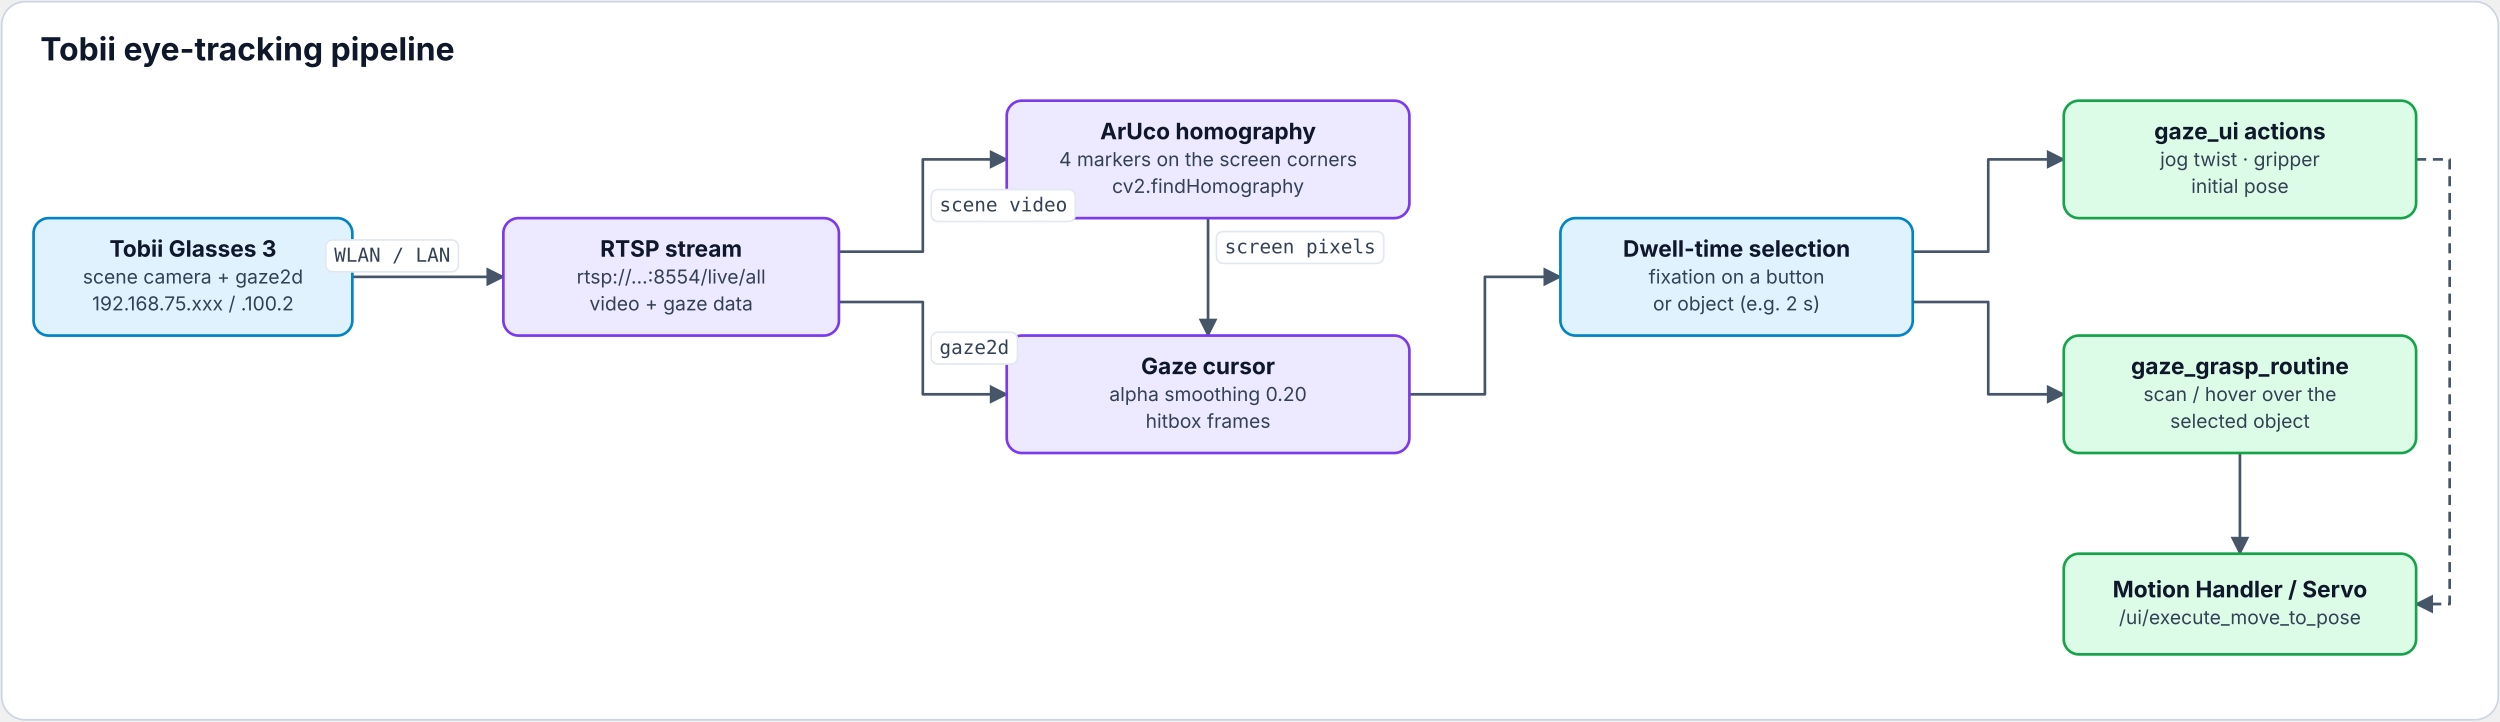
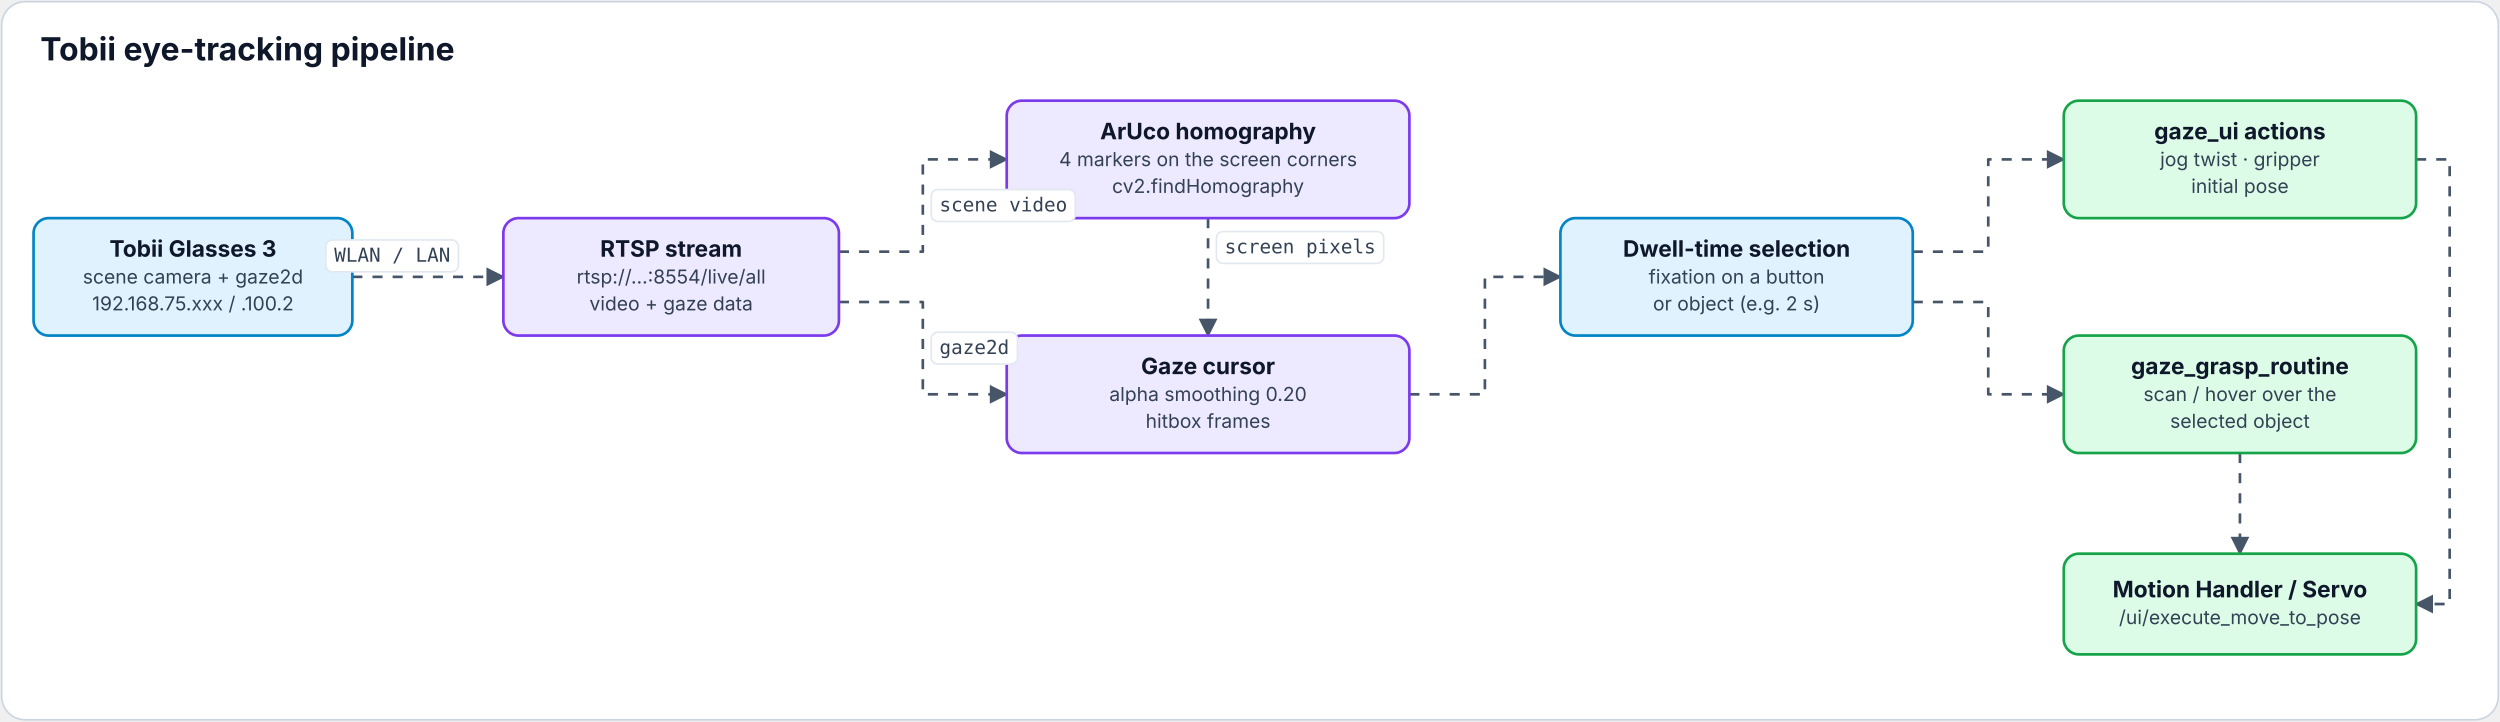
<svg xmlns="http://www.w3.org/2000/svg" viewBox="0 0 1490 430" width="1490" height="430" role="img" aria-label="Tobii eye-tracking pipeline">
  <defs>
    <marker id="a" viewBox="0 0 10 10" refX="9" refY="5" markerWidth="7" markerHeight="7" orient="auto-start-reverse">
      <path d="M0,0 L10,5 L0,10 z" fill="#475569" />
    </marker>
  </defs>
  <rect x="1" y="1" width="1488" height="428" rx="14" fill="#ffffff" stroke="#cbd5e1" />
  <text x="24" y="36" font-family="Inter, Segoe UI, Helvetica, Arial, sans-serif" font-size="19" font-weight="700" fill="#0f172a">Tobii eye-tracking pipeline</text>
  <path d="M210.0,165.0 L257.5,165.0 L300.0,165.0" fill="none" stroke="#475569" stroke-width="1.6" stroke-linejoin="round" marker-end="url(#a)" />
  <path d="M500.0,150.0 L550.0,150.0 L550.0,95.0 L600.0,95.0" fill="none" stroke="#475569" stroke-width="1.6" stroke-linejoin="round" marker-end="url(#a)" />
  <path d="M500.0,180.0 L550.0,180.0 L550.0,235.0 L600.0,235.0" fill="none" stroke="#475569" stroke-width="1.6" stroke-linejoin="round" marker-end="url(#a)" />
  <path d="M720.0,130.0 L720.0,165.0 L720.0,200.0" fill="none" stroke="#475569" stroke-width="1.6" stroke-linejoin="round" marker-end="url(#a)" />
  <path d="M840.0,235.0 L885.0,235.0 L885.0,165.0 L930.0,165.0" fill="none" stroke="#475569" stroke-width="1.6" stroke-linejoin="round" marker-end="url(#a)" />
  <path d="M1140.0,150.0 L1185.0,150.0 L1185.0,95.0 L1230.0,95.0" fill="none" stroke="#475569" stroke-width="1.6" stroke-linejoin="round" marker-end="url(#a)" />
  <path d="M1140.0,180.0 L1185.0,180.0 L1185.0,235.0 L1230.0,235.0" fill="none" stroke="#475569" stroke-width="1.6" stroke-linejoin="round" marker-end="url(#a)" />
  <path d="M1440.0,95.0 L1460.0,95.0 L1460.0,360.0 L1440.0,360.0" fill="none" stroke="#475569" stroke-width="1.6" stroke-linejoin="round" stroke-dasharray="6 4" marker-end="url(#a)" />
  <path d="M1335.0,270.0 L1335.0,297.5 L1335.0,330.0" fill="none" stroke="#475569" stroke-width="1.6" stroke-linejoin="round" marker-end="url(#a)" />
-   <rect x="20" y="130" width="190" height="70" rx="9" fill="#e0f2fe" stroke="#0284c7" stroke-width="1.6" />
-   <text x="115.0" y="153.0" font-family="Inter, Segoe UI, Helvetica, Arial, sans-serif" font-size="13.5" font-weight="700" text-anchor="middle" fill="#0f172a">Tobii Glasses 3</text>
-   <text x="115.0" y="169.0" font-family="Inter, Segoe UI, Helvetica, Arial, sans-serif" font-size="11.5" text-anchor="middle" fill="#334155">scene camera + gaze2d</text>
-   <text x="115.0" y="185.0" font-family="Inter, Segoe UI, Helvetica, Arial, sans-serif" font-size="11.5" text-anchor="middle" fill="#334155">192.168.75.xxx / .100.2</text>
-   <rect x="300" y="130" width="200" height="70" rx="9" fill="#ede9fe" stroke="#7c3aed" stroke-width="1.6" />
-   <text x="400.0" y="153.0" font-family="Inter, Segoe UI, Helvetica, Arial, sans-serif" font-size="13.5" font-weight="700" text-anchor="middle" fill="#0f172a">RTSP stream</text>
-   <text x="400.0" y="169.0" font-family="Inter, Segoe UI, Helvetica, Arial, sans-serif" font-size="11.5" text-anchor="middle" fill="#334155">rtsp://…:8554/live/all</text>
-   <text x="400.0" y="185.0" font-family="Inter, Segoe UI, Helvetica, Arial, sans-serif" font-size="11.5" text-anchor="middle" fill="#334155">video + gaze data</text>
-   <rect x="600" y="60" width="240" height="70" rx="9" fill="#ede9fe" stroke="#7c3aed" stroke-width="1.6" />
-   <text x="720.0" y="83.0" font-family="Inter, Segoe UI, Helvetica, Arial, sans-serif" font-size="13.5" font-weight="700" text-anchor="middle" fill="#0f172a">ArUco homography</text>
-   <text x="720.0" y="99.0" font-family="Inter, Segoe UI, Helvetica, Arial, sans-serif" font-size="11.5" text-anchor="middle" fill="#334155">4 markers on the screen corners</text>
-   <text x="720.0" y="115.0" font-family="Inter, Segoe UI, Helvetica, Arial, sans-serif" font-size="11.5" text-anchor="middle" fill="#334155">cv2.findHomography</text>
-   <rect x="600" y="200" width="240" height="70" rx="9" fill="#ede9fe" stroke="#7c3aed" stroke-width="1.6" />
-   <text x="720.0" y="223.0" font-family="Inter, Segoe UI, Helvetica, Arial, sans-serif" font-size="13.5" font-weight="700" text-anchor="middle" fill="#0f172a">Gaze cursor</text>
-   <text x="720.0" y="239.0" font-family="Inter, Segoe UI, Helvetica, Arial, sans-serif" font-size="11.5" text-anchor="middle" fill="#334155">alpha smoothing 0.20</text>
-   <text x="720.0" y="255.0" font-family="Inter, Segoe UI, Helvetica, Arial, sans-serif" font-size="11.5" text-anchor="middle" fill="#334155">hitbox frames</text>
-   <rect x="930" y="130" width="210" height="70" rx="9" fill="#e0f2fe" stroke="#0284c7" stroke-width="1.6" />
-   <text x="1035.0" y="153.0" font-family="Inter, Segoe UI, Helvetica, Arial, sans-serif" font-size="13.5" font-weight="700" text-anchor="middle" fill="#0f172a">Dwell-time selection</text>
-   <text x="1035.0" y="169.0" font-family="Inter, Segoe UI, Helvetica, Arial, sans-serif" font-size="11.5" text-anchor="middle" fill="#334155">fixation on a button</text>
-   <text x="1035.0" y="185.0" font-family="Inter, Segoe UI, Helvetica, Arial, sans-serif" font-size="11.5" text-anchor="middle" fill="#334155">or object (e.g. 2 s)</text>
-   <rect x="1230" y="60" width="210" height="70" rx="9" fill="#dcfce7" stroke="#16a34a" stroke-width="1.6" />
-   <text x="1335.0" y="83.0" font-family="Inter, Segoe UI, Helvetica, Arial, sans-serif" font-size="13.5" font-weight="700" text-anchor="middle" fill="#0f172a">gaze_ui actions</text>
-   <text x="1335.0" y="99.0" font-family="Inter, Segoe UI, Helvetica, Arial, sans-serif" font-size="11.5" text-anchor="middle" fill="#334155">jog twist · gripper</text>
-   <text x="1335.0" y="115.0" font-family="Inter, Segoe UI, Helvetica, Arial, sans-serif" font-size="11.5" text-anchor="middle" fill="#334155">initial pose</text>
-   <rect x="1230" y="200" width="210" height="70" rx="9" fill="#dcfce7" stroke="#16a34a" stroke-width="1.6" />
-   <text x="1335.0" y="223.0" font-family="Inter, Segoe UI, Helvetica, Arial, sans-serif" font-size="13.5" font-weight="700" text-anchor="middle" fill="#0f172a">gaze_grasp_routine</text>
-   <text x="1335.0" y="239.0" font-family="Inter, Segoe UI, Helvetica, Arial, sans-serif" font-size="11.5" text-anchor="middle" fill="#334155">scan / hover over the</text>
-   <text x="1335.0" y="255.0" font-family="Inter, Segoe UI, Helvetica, Arial, sans-serif" font-size="11.5" text-anchor="middle" fill="#334155">selected object</text>
-   <rect x="1230" y="330" width="210" height="60" rx="9" fill="#dcfce7" stroke="#16a34a" stroke-width="1.6" />
-   <text x="1335.0" y="356.0" font-family="Inter, Segoe UI, Helvetica, Arial, sans-serif" font-size="13.5" font-weight="700" text-anchor="middle" fill="#0f172a">Motion Handler / Servo</text>
-   <text x="1335.0" y="372.0" font-family="Inter, Segoe UI, Helvetica, Arial, sans-serif" font-size="11.5" text-anchor="middle" fill="#334155">/ui/execute_move_to_pose</text>
+   <g class="node">
+     <rect x="20" y="130" width="190" height="70" rx="9" fill="#e0f2fe" stroke="#0284c7" stroke-width="1.6" />
+     <text x="115.0" y="153.0" font-family="Inter, Segoe UI, Helvetica, Arial, sans-serif" font-size="13.5" font-weight="700" text-anchor="middle" fill="#0f172a">Tobii Glasses 3</text>
+     <text x="115.0" y="169.0" font-family="Inter, Segoe UI, Helvetica, Arial, sans-serif" font-size="11.5" text-anchor="middle" fill="#334155">scene camera + gaze2d</text>
+     <text x="115.0" y="185.0" font-family="Inter, Segoe UI, Helvetica, Arial, sans-serif" font-size="11.5" text-anchor="middle" fill="#334155">192.168.75.xxx / .100.2</text>
+   </g>
+   <g class="node">
+     <rect x="300" y="130" width="200" height="70" rx="9" fill="#ede9fe" stroke="#7c3aed" stroke-width="1.6" />
+     <text x="400.0" y="153.0" font-family="Inter, Segoe UI, Helvetica, Arial, sans-serif" font-size="13.5" font-weight="700" text-anchor="middle" fill="#0f172a">RTSP stream</text>
+     <text x="400.0" y="169.0" font-family="Inter, Segoe UI, Helvetica, Arial, sans-serif" font-size="11.5" text-anchor="middle" fill="#334155">rtsp://…:8554/live/all</text>
+     <text x="400.0" y="185.0" font-family="Inter, Segoe UI, Helvetica, Arial, sans-serif" font-size="11.5" text-anchor="middle" fill="#334155">video + gaze data</text>
+   </g>
+   <g class="node">
+     <rect x="600" y="60" width="240" height="70" rx="9" fill="#ede9fe" stroke="#7c3aed" stroke-width="1.6" />
+     <text x="720.0" y="83.0" font-family="Inter, Segoe UI, Helvetica, Arial, sans-serif" font-size="13.5" font-weight="700" text-anchor="middle" fill="#0f172a">ArUco homography</text>
+     <text x="720.0" y="99.0" font-family="Inter, Segoe UI, Helvetica, Arial, sans-serif" font-size="11.5" text-anchor="middle" fill="#334155">4 markers on the screen corners</text>
+     <text x="720.0" y="115.0" font-family="Inter, Segoe UI, Helvetica, Arial, sans-serif" font-size="11.5" text-anchor="middle" fill="#334155">cv2.findHomography</text>
+   </g>
+   <g class="node">
+     <rect x="600" y="200" width="240" height="70" rx="9" fill="#ede9fe" stroke="#7c3aed" stroke-width="1.6" />
+     <text x="720.0" y="223.0" font-family="Inter, Segoe UI, Helvetica, Arial, sans-serif" font-size="13.5" font-weight="700" text-anchor="middle" fill="#0f172a">Gaze cursor</text>
+     <text x="720.0" y="239.0" font-family="Inter, Segoe UI, Helvetica, Arial, sans-serif" font-size="11.5" text-anchor="middle" fill="#334155">alpha smoothing 0.20</text>
+     <text x="720.0" y="255.0" font-family="Inter, Segoe UI, Helvetica, Arial, sans-serif" font-size="11.5" text-anchor="middle" fill="#334155">hitbox frames</text>
+   </g>
+   <g class="node">
+     <rect x="930" y="130" width="210" height="70" rx="9" fill="#e0f2fe" stroke="#0284c7" stroke-width="1.6" />
+     <text x="1035.0" y="153.0" font-family="Inter, Segoe UI, Helvetica, Arial, sans-serif" font-size="13.5" font-weight="700" text-anchor="middle" fill="#0f172a">Dwell-time selection</text>
+     <text x="1035.0" y="169.0" font-family="Inter, Segoe UI, Helvetica, Arial, sans-serif" font-size="11.5" text-anchor="middle" fill="#334155">fixation on a button</text>
+     <text x="1035.0" y="185.0" font-family="Inter, Segoe UI, Helvetica, Arial, sans-serif" font-size="11.5" text-anchor="middle" fill="#334155">or object (e.g. 2 s)</text>
+   </g>
+   <g class="node">
+     <rect x="1230" y="60" width="210" height="70" rx="9" fill="#dcfce7" stroke="#16a34a" stroke-width="1.6" />
+     <text x="1335.0" y="83.0" font-family="Inter, Segoe UI, Helvetica, Arial, sans-serif" font-size="13.5" font-weight="700" text-anchor="middle" fill="#0f172a">gaze_ui actions</text>
+     <text x="1335.0" y="99.0" font-family="Inter, Segoe UI, Helvetica, Arial, sans-serif" font-size="11.5" text-anchor="middle" fill="#334155">jog twist · gripper</text>
+     <text x="1335.0" y="115.0" font-family="Inter, Segoe UI, Helvetica, Arial, sans-serif" font-size="11.5" text-anchor="middle" fill="#334155">initial pose</text>
+   </g>
+   <g class="node">
+     <rect x="1230" y="200" width="210" height="70" rx="9" fill="#dcfce7" stroke="#16a34a" stroke-width="1.6" />
+     <text x="1335.0" y="223.0" font-family="Inter, Segoe UI, Helvetica, Arial, sans-serif" font-size="13.5" font-weight="700" text-anchor="middle" fill="#0f172a">gaze_grasp_routine</text>
+     <text x="1335.0" y="239.0" font-family="Inter, Segoe UI, Helvetica, Arial, sans-serif" font-size="11.5" text-anchor="middle" fill="#334155">scan / hover over the</text>
+     <text x="1335.0" y="255.0" font-family="Inter, Segoe UI, Helvetica, Arial, sans-serif" font-size="11.5" text-anchor="middle" fill="#334155">selected object</text>
+   </g>
+   <g class="node">
+     <rect x="1230" y="330" width="210" height="60" rx="9" fill="#dcfce7" stroke="#16a34a" stroke-width="1.6" />
+     <text x="1335.0" y="356.0" font-family="Inter, Segoe UI, Helvetica, Arial, sans-serif" font-size="13.5" font-weight="700" text-anchor="middle" fill="#0f172a">Motion Handler / Servo</text>
+     <text x="1335.0" y="372.0" font-family="Inter, Segoe UI, Helvetica, Arial, sans-serif" font-size="11.5" text-anchor="middle" fill="#334155">/ui/execute_move_to_pose</text>
+   </g>
  <rect x="194.2" y="143.0" width="79.0" height="19" rx="4" fill="#ffffff" stroke="#e2e8f0" />
  <text x="233.8" y="156.0" font-family="JetBrains Mono, Consolas, monospace" font-size="11.5" text-anchor="middle" fill="#334155">WLAN / LAN</text>
  <rect x="555.0" y="113.0" width="85.9" height="19" rx="4" fill="#ffffff" stroke="#e2e8f0" />
  <text x="598.0" y="126.0" font-family="JetBrains Mono, Consolas, monospace" font-size="11.5" text-anchor="middle" fill="#334155">scene video</text>
  <rect x="555.0" y="198.0" width="51.4" height="19" rx="4" fill="#ffffff" stroke="#e2e8f0" />
  <text x="580.7" y="211.0" font-family="JetBrains Mono, Consolas, monospace" font-size="11.5" text-anchor="middle" fill="#334155">gaze2d</text>
  <rect x="725.0" y="138.0" width="99.7" height="19" rx="4" fill="#ffffff" stroke="#e2e8f0" />
  <text x="774.9" y="151.0" font-family="JetBrains Mono, Consolas, monospace" font-size="11.5" text-anchor="middle" fill="#334155">screen pixels</text>
+   <style>
+         /* A: Dash-Animation für alle Verbindungen */
+         path {
+             stroke-dasharray: 6;
+             animation: dash 20s linear infinite;
+         }
+         @keyframes dash {
+             to { stroke-dashoffset: -100; }
+         }
+         
+         /* B: Hover-Effekte auf Gruppen/Knoten */
+         .node rect {
+             transition: filter 0.3s ease, transform 0.3s ease;
+             transform-origin: center;
+         }
+         .node:hover rect {
+             filter: brightness(1.1);
+         }
+         
+         /* C: Happy-Path in grasp_states hervorheben */
+         .happy-edge {
+             stroke: #0a7a6d !important;
+             stroke-width: 3px !important;
+             filter: drop-shadow(0 0 2px #0a7a6d);
+         }
+     </style>
</svg>
